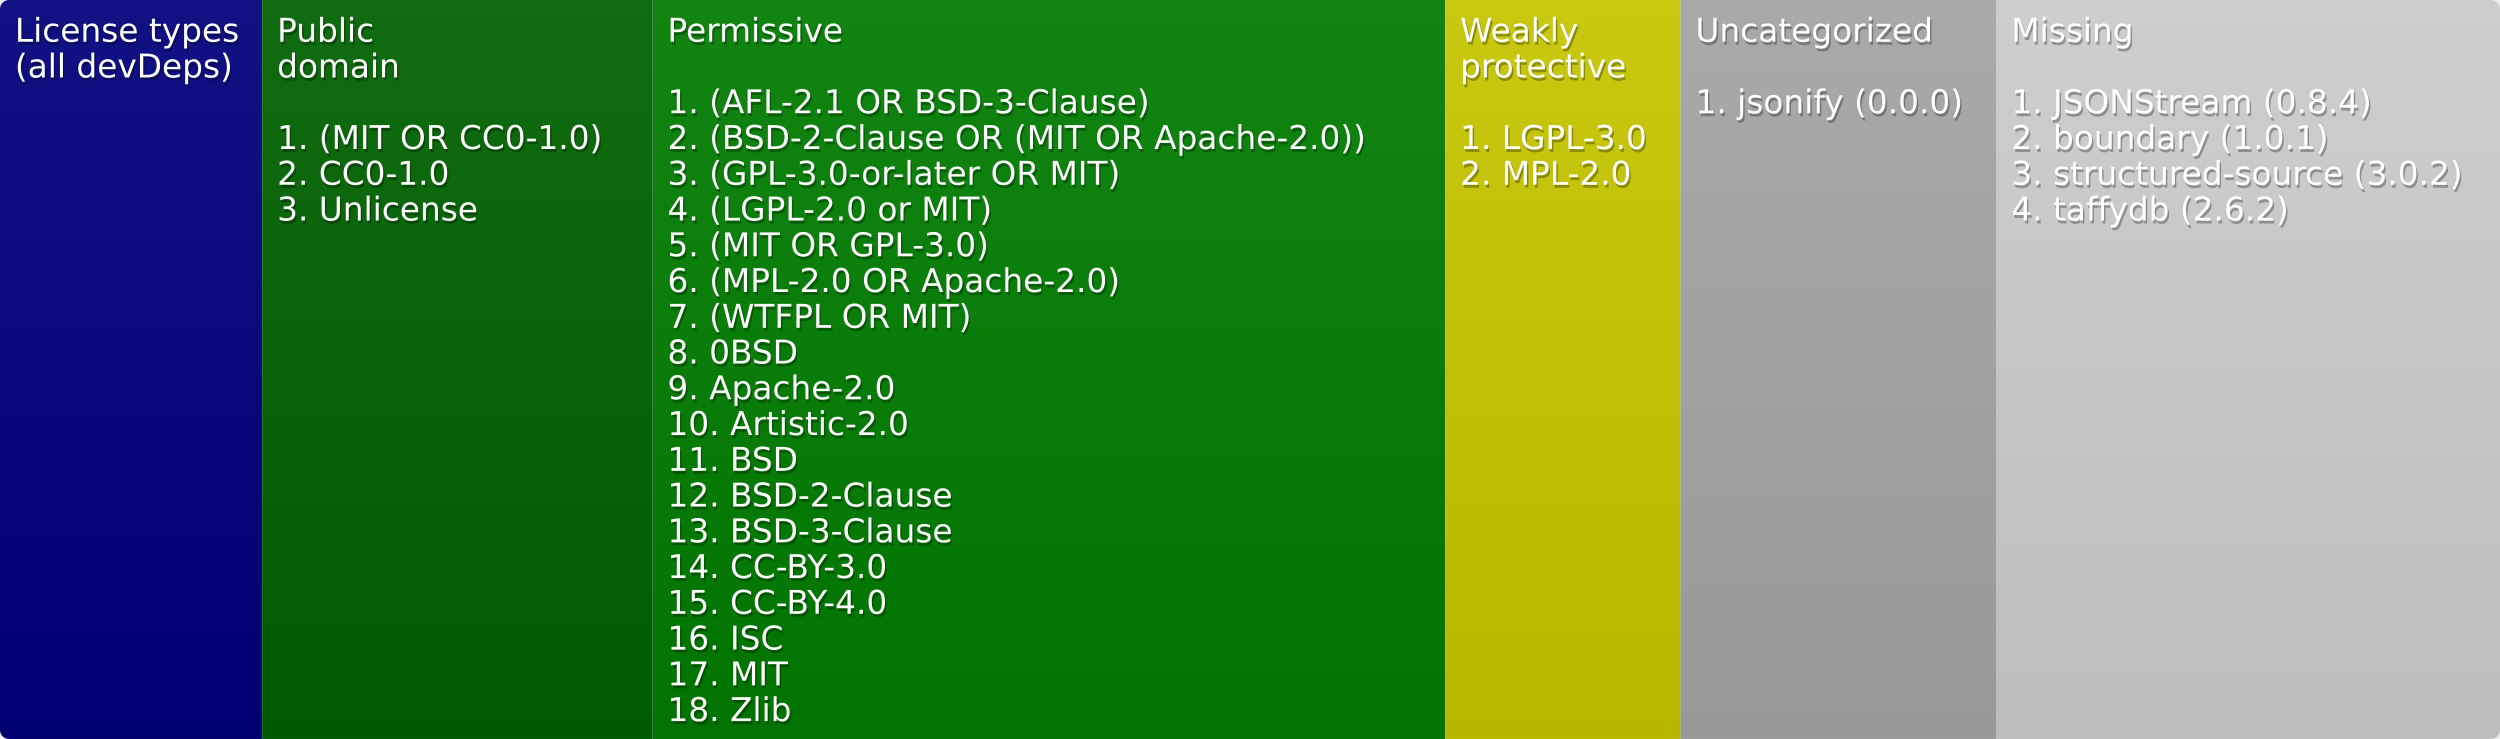
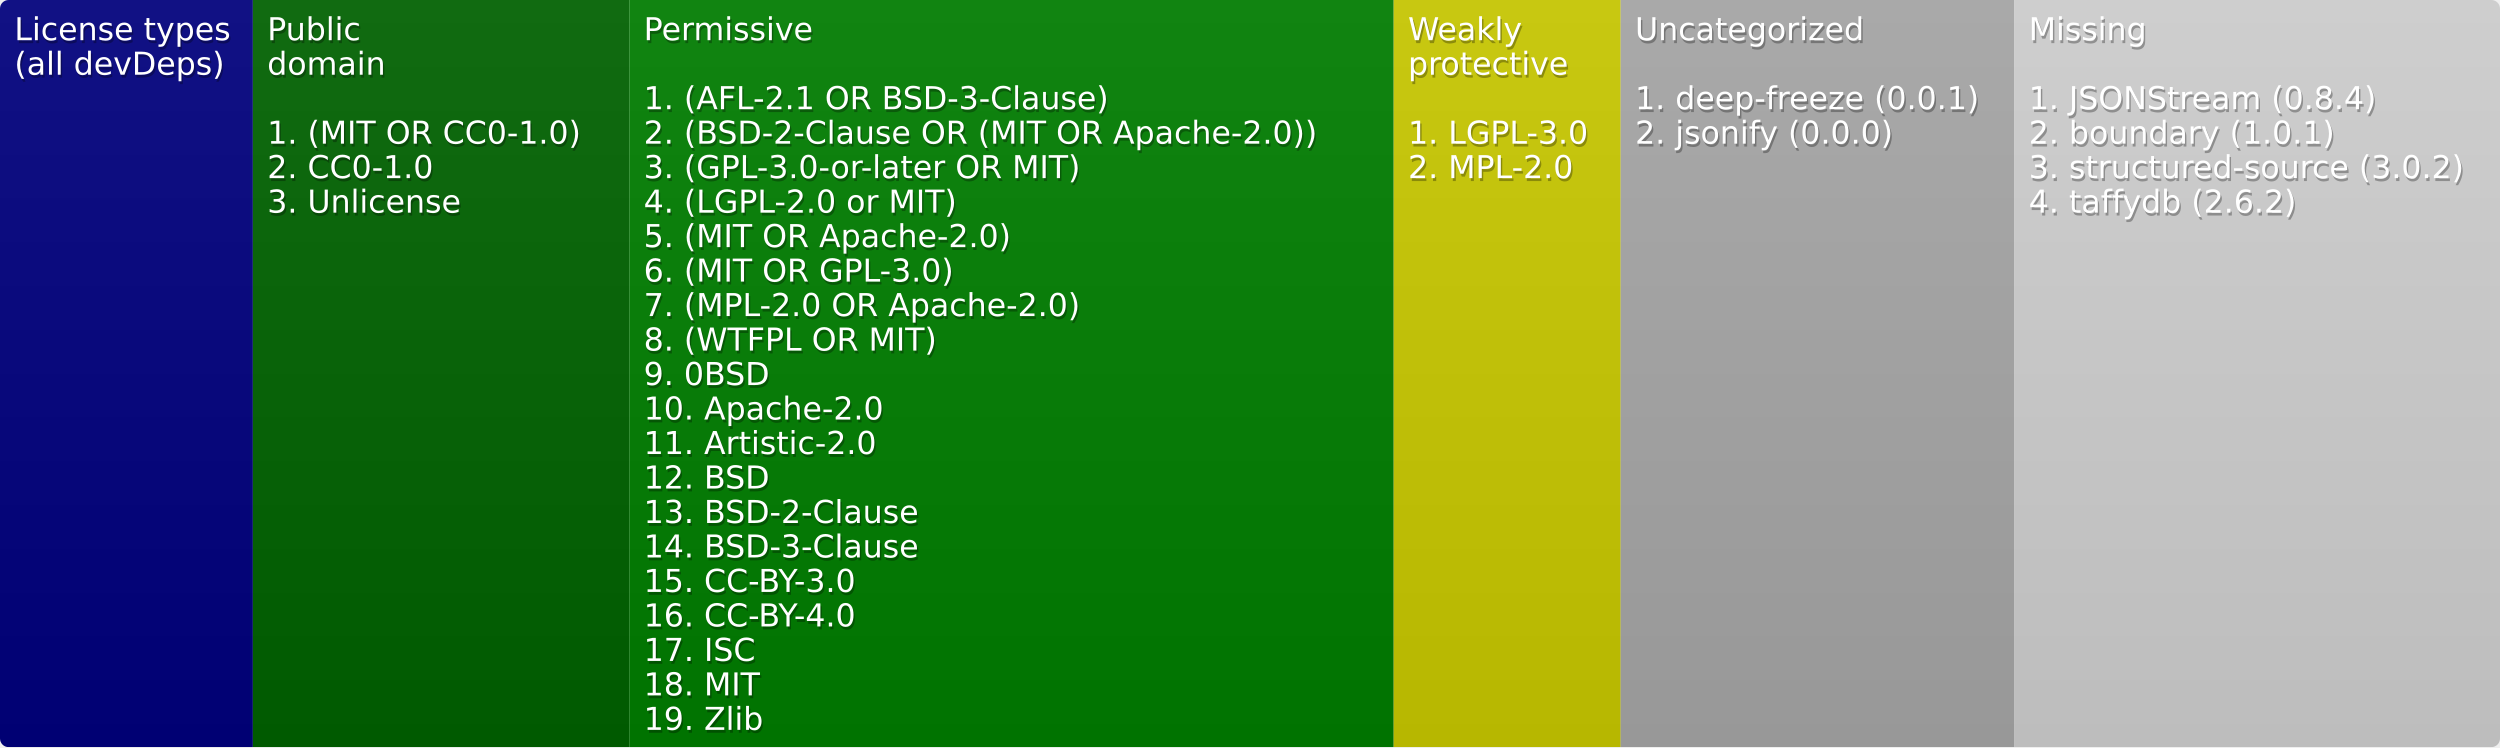
- <svg xmlns="http://www.w3.org/2000/svg" width="839" height="248">
+ <svg xmlns="http://www.w3.org/2000/svg" width="870" height="260">
  <defs>
    <style>text{font-size:11px;font-family:Verdana,DejaVu Sans,Geneva,sans-serif}text.shadow{fill:#010101;fill-opacity:.3}text.high{fill:#fff}</style>
    <linearGradient id="smooth" x2="0" y2="100%">
      <stop offset="0" stop-color="#aaa" stop-opacity=".1" />
      <stop offset="1" stop-opacity=".1" />
    </linearGradient>
    <mask id="round">
      <rect width="100%" height="100%" rx="3" fill="#fff" />
    </mask>
  </defs>
  <g id="bg" mask="url(#round)">
-     <path fill="navy" d="M0 0h88v248H0z" />
-     <path fill="#006400" d="M88 0h131v248H88z" />
-     <path fill="green" d="M219 0h266v248H219z" />
-     <path fill="#cc0" d="M485 0h79v248h-79z" />
-     <path fill="#a9a9a9" d="M564 0h106v248H564z" />
-     <path fill="#d3d3d3" d="M670 0h169v248H670z" />
-     <path fill="url(#smooth)" d="M0 0h839v248H0z" />
+     <path fill="navy" d="M0 0h88v260H0z" />
+     <path fill="#006400" d="M88 0h131v260H88z" />
+     <path fill="green" d="M219 0h266v260H219z" />
+     <path fill="#cc0" d="M485 0h79v260h-79z" />
+     <path fill="#a9a9a9" d="M564 0h137v260H564z" />
+     <path fill="#d3d3d3" d="M701 0h169v260H701z" />
+     <path fill="url(#smooth)" d="M0 0h870v260H0z" />
  </g>
  <g id="fg">
    <text class="shadow" x="5.5" y="15">License types</text>
    <text class="high" x="5" y="14">License types</text>
    <text class="shadow" x="5.5" y="27">(all devDeps)</text>
    <text class="high" x="5" y="26">(all devDeps)</text>
    <text class="shadow" x="93.5" y="15">Public</text>
    <text class="high" x="93" y="14">Public</text>
    <text class="shadow" x="93.5" y="27">domain</text>
    <text class="high" x="93" y="26">domain</text>
    <text class="shadow" x="93.5" y="51">1. (MIT OR CC0-1.0)</text>
    <text class="high" x="93" y="50">1. (MIT OR CC0-1.0)</text>
    <text class="shadow" x="93.5" y="63">2. CC0-1.0</text>
    <text class="high" x="93" y="62">2. CC0-1.0</text>
    <text class="shadow" x="93.5" y="75">3. Unlicense</text>
    <text class="high" x="93" y="74">3. Unlicense</text>
    <text class="shadow" x="224.5" y="15">Permissive</text>
    <text class="high" x="224" y="14">Permissive</text>
    <text class="shadow" x="224.5" y="39">1. (AFL-2.1 OR BSD-3-Clause)</text>
    <text class="high" x="224" y="38">1. (AFL-2.1 OR BSD-3-Clause)</text>
    <text class="shadow" x="224.5" y="51">2. (BSD-2-Clause OR (MIT OR Apache-2.0))</text>
    <text class="high" x="224" y="50">2. (BSD-2-Clause OR (MIT OR Apache-2.0))</text>
    <text class="shadow" x="224.5" y="63">3. (GPL-3.0-or-later OR MIT)</text>
    <text class="high" x="224" y="62">3. (GPL-3.0-or-later OR MIT)</text>
    <text class="shadow" x="224.5" y="75">4. (LGPL-2.0 or MIT)</text>
    <text class="high" x="224" y="74">4. (LGPL-2.0 or MIT)</text>
-     <text class="shadow" x="224.5" y="87">5. (MIT OR GPL-3.0)</text>
-     <text class="high" x="224" y="86">5. (MIT OR GPL-3.0)</text>
-     <text class="shadow" x="224.5" y="99">6. (MPL-2.0 OR Apache-2.0)</text>
-     <text class="high" x="224" y="98">6. (MPL-2.0 OR Apache-2.0)</text>
-     <text class="shadow" x="224.5" y="111">7. (WTFPL OR MIT)</text>
-     <text class="high" x="224" y="110">7. (WTFPL OR MIT)</text>
-     <text class="shadow" x="224.5" y="123">8. 0BSD</text>
-     <text class="high" x="224" y="122">8. 0BSD</text>
-     <text class="shadow" x="224.5" y="135">9. Apache-2.0</text>
-     <text class="high" x="224" y="134">9. Apache-2.0</text>
-     <text class="shadow" x="224.5" y="147">10. Artistic-2.0</text>
-     <text class="high" x="224" y="146">10. Artistic-2.0</text>
-     <text class="shadow" x="224.5" y="159">11. BSD</text>
-     <text class="high" x="224" y="158">11. BSD</text>
-     <text class="shadow" x="224.5" y="171">12. BSD-2-Clause</text>
-     <text class="high" x="224" y="170">12. BSD-2-Clause</text>
-     <text class="shadow" x="224.5" y="183">13. BSD-3-Clause</text>
-     <text class="high" x="224" y="182">13. BSD-3-Clause</text>
-     <text class="shadow" x="224.5" y="195">14. CC-BY-3.0</text>
-     <text class="high" x="224" y="194">14. CC-BY-3.0</text>
-     <text class="shadow" x="224.5" y="207">15. CC-BY-4.0</text>
-     <text class="high" x="224" y="206">15. CC-BY-4.0</text>
-     <text class="shadow" x="224.5" y="219">16. ISC</text>
-     <text class="high" x="224" y="218">16. ISC</text>
-     <text class="shadow" x="224.5" y="231">17. MIT</text>
-     <text class="high" x="224" y="230">17. MIT</text>
-     <text class="shadow" x="224.5" y="243">18. Zlib</text>
-     <text class="high" x="224" y="242">18. Zlib</text>
+     <text class="shadow" x="224.5" y="87">5. (MIT OR Apache-2.0)</text>
+     <text class="high" x="224" y="86">5. (MIT OR Apache-2.0)</text>
+     <text class="shadow" x="224.5" y="99">6. (MIT OR GPL-3.0)</text>
+     <text class="high" x="224" y="98">6. (MIT OR GPL-3.0)</text>
+     <text class="shadow" x="224.5" y="111">7. (MPL-2.0 OR Apache-2.0)</text>
+     <text class="high" x="224" y="110">7. (MPL-2.0 OR Apache-2.0)</text>
+     <text class="shadow" x="224.5" y="123">8. (WTFPL OR MIT)</text>
+     <text class="high" x="224" y="122">8. (WTFPL OR MIT)</text>
+     <text class="shadow" x="224.5" y="135">9. 0BSD</text>
+     <text class="high" x="224" y="134">9. 0BSD</text>
+     <text class="shadow" x="224.5" y="147">10. Apache-2.0</text>
+     <text class="high" x="224" y="146">10. Apache-2.0</text>
+     <text class="shadow" x="224.5" y="159">11. Artistic-2.0</text>
+     <text class="high" x="224" y="158">11. Artistic-2.0</text>
+     <text class="shadow" x="224.5" y="171">12. BSD</text>
+     <text class="high" x="224" y="170">12. BSD</text>
+     <text class="shadow" x="224.5" y="183">13. BSD-2-Clause</text>
+     <text class="high" x="224" y="182">13. BSD-2-Clause</text>
+     <text class="shadow" x="224.5" y="195">14. BSD-3-Clause</text>
+     <text class="high" x="224" y="194">14. BSD-3-Clause</text>
+     <text class="shadow" x="224.5" y="207">15. CC-BY-3.0</text>
+     <text class="high" x="224" y="206">15. CC-BY-3.0</text>
+     <text class="shadow" x="224.5" y="219">16. CC-BY-4.0</text>
+     <text class="high" x="224" y="218">16. CC-BY-4.0</text>
+     <text class="shadow" x="224.5" y="231">17. ISC</text>
+     <text class="high" x="224" y="230">17. ISC</text>
+     <text class="shadow" x="224.5" y="243">18. MIT</text>
+     <text class="high" x="224" y="242">18. MIT</text>
+     <text class="shadow" x="224.5" y="255">19. Zlib</text>
+     <text class="high" x="224" y="254">19. Zlib</text>
    <text class="shadow" x="490.5" y="15">Weakly</text>
    <text class="high" x="490" y="14">Weakly</text>
    <text class="shadow" x="490.5" y="27">protective</text>
    <text class="high" x="490" y="26">protective</text>
    <text class="shadow" x="490.5" y="51">1. LGPL-3.0</text>
    <text class="high" x="490" y="50">1. LGPL-3.0</text>
    <text class="shadow" x="490.5" y="63">2. MPL-2.0</text>
    <text class="high" x="490" y="62">2. MPL-2.0</text>
    <text class="shadow" x="569.5" y="15">Uncategorized</text>
    <text class="high" x="569" y="14">Uncategorized</text>
-     <text class="shadow" x="569.5" y="39">1. jsonify (0.0.0)</text>
-     <text class="high" x="569" y="38">1. jsonify (0.0.0)</text>
-     <text class="shadow" x="675.5" y="15">Missing</text>
-     <text class="high" x="675" y="14">Missing</text>
-     <text class="shadow" x="675.5" y="39">1. JSONStream (0.8.4)</text>
-     <text class="high" x="675" y="38">1. JSONStream (0.8.4)</text>
-     <text class="shadow" x="675.5" y="51">2. boundary (1.0.1)</text>
-     <text class="high" x="675" y="50">2. boundary (1.0.1)</text>
-     <text class="shadow" x="675.5" y="63">3. structured-source (3.0.2)</text>
-     <text class="high" x="675" y="62">3. structured-source (3.0.2)</text>
-     <text class="shadow" x="675.5" y="75">4. taffydb (2.6.2)</text>
-     <text class="high" x="675" y="74">4. taffydb (2.6.2)</text>
+     <text class="shadow" x="569.5" y="39">1. deep-freeze (0.0.1)</text>
+     <text class="high" x="569" y="38">1. deep-freeze (0.0.1)</text>
+     <text class="shadow" x="569.5" y="51">2. jsonify (0.0.0)</text>
+     <text class="high" x="569" y="50">2. jsonify (0.0.0)</text>
+     <text class="shadow" x="706.5" y="15">Missing</text>
+     <text class="high" x="706" y="14">Missing</text>
+     <text class="shadow" x="706.5" y="39">1. JSONStream (0.8.4)</text>
+     <text class="high" x="706" y="38">1. JSONStream (0.8.4)</text>
+     <text class="shadow" x="706.5" y="51">2. boundary (1.0.1)</text>
+     <text class="high" x="706" y="50">2. boundary (1.0.1)</text>
+     <text class="shadow" x="706.5" y="63">3. structured-source (3.0.2)</text>
+     <text class="high" x="706" y="62">3. structured-source (3.0.2)</text>
+     <text class="shadow" x="706.5" y="75">4. taffydb (2.6.2)</text>
+     <text class="high" x="706" y="74">4. taffydb (2.6.2)</text>
  </g>
</svg>
